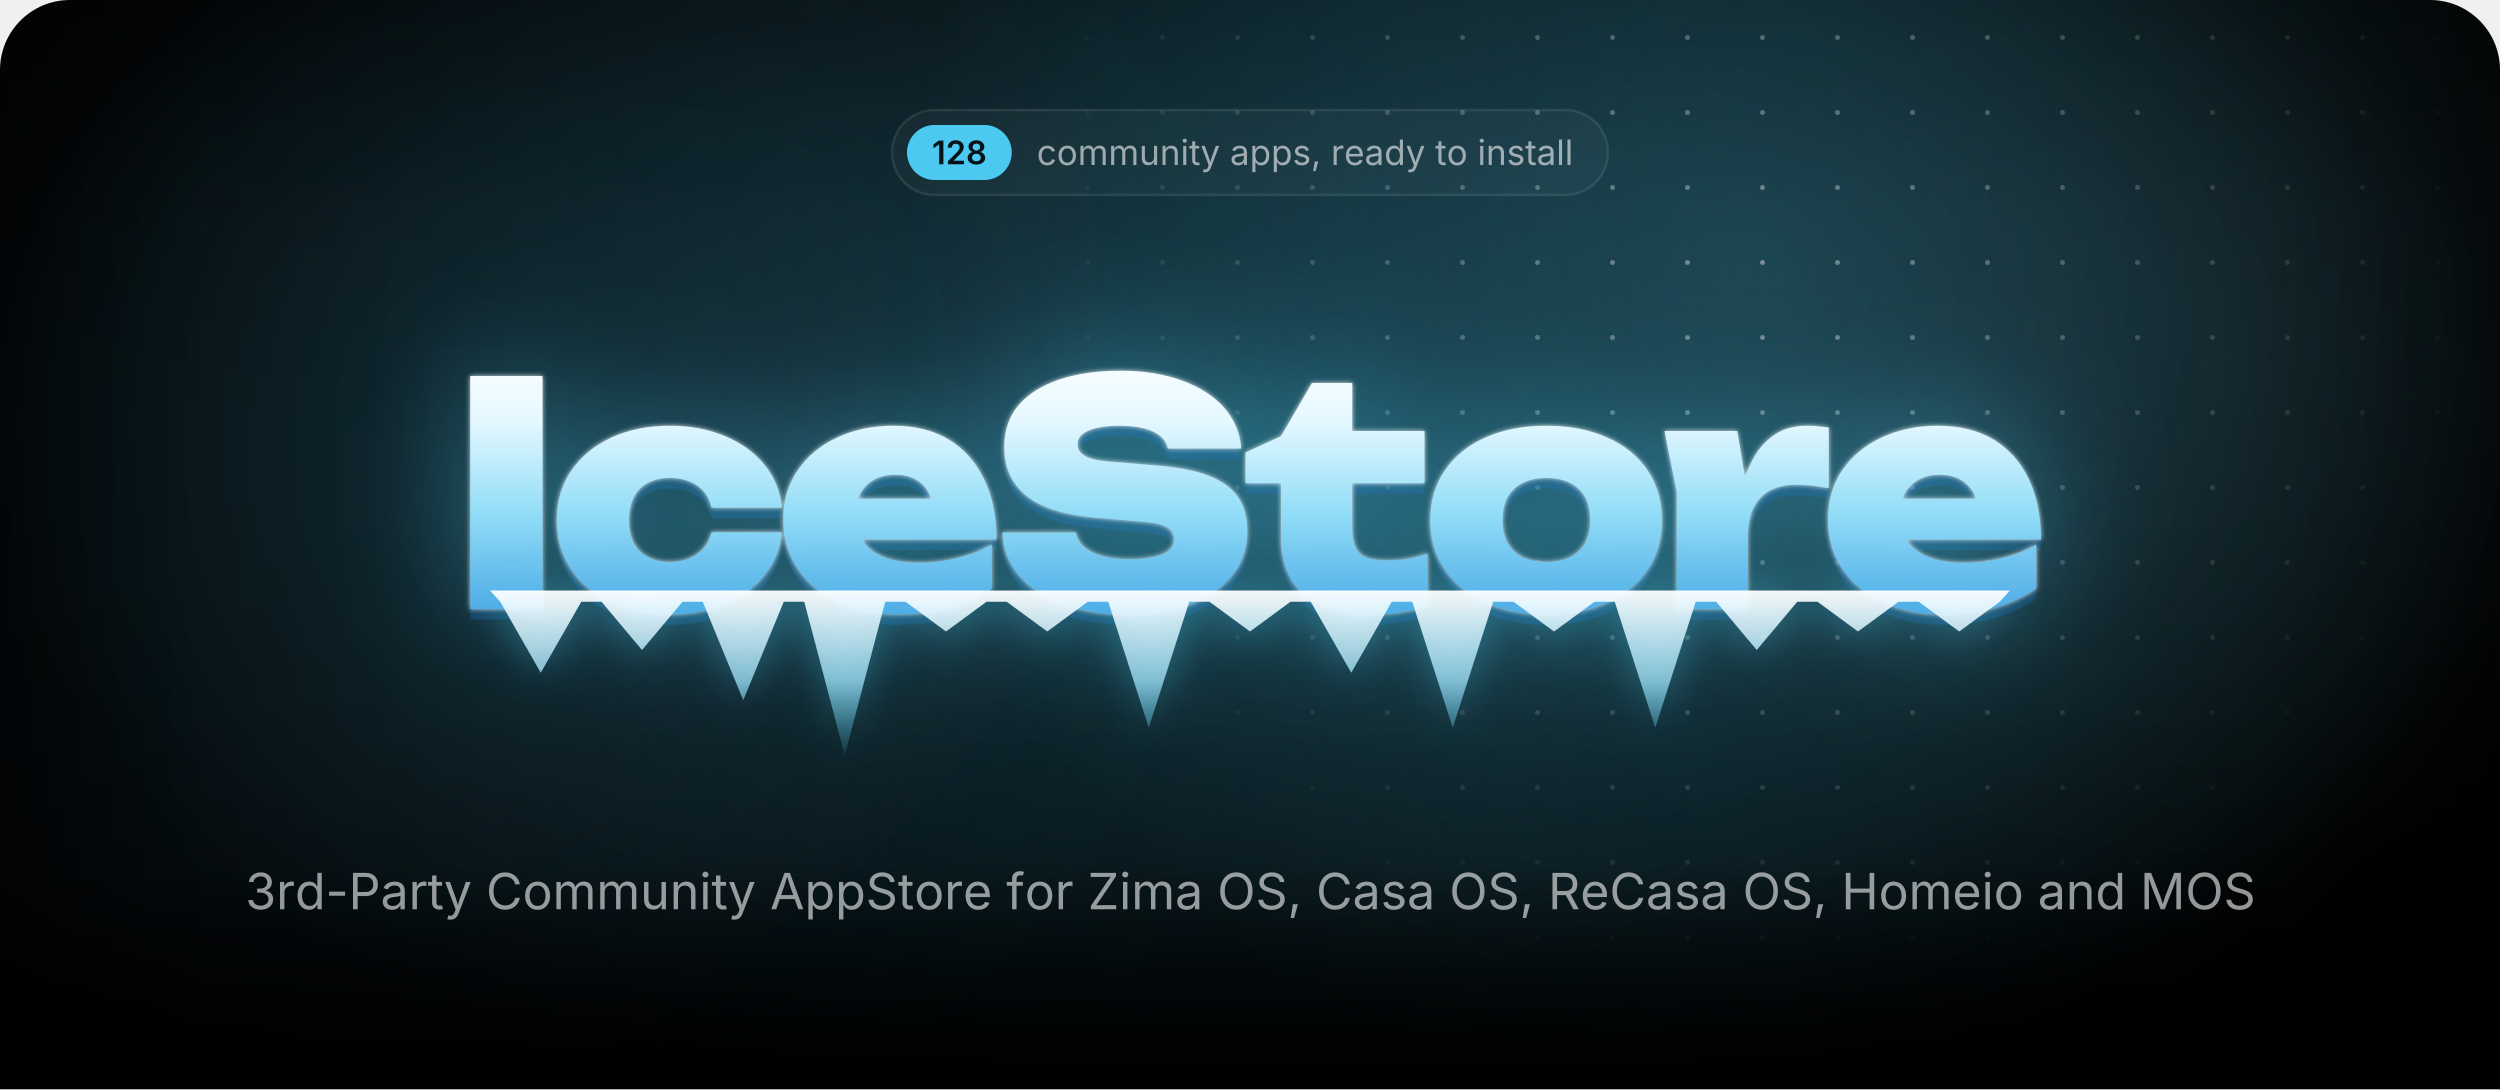
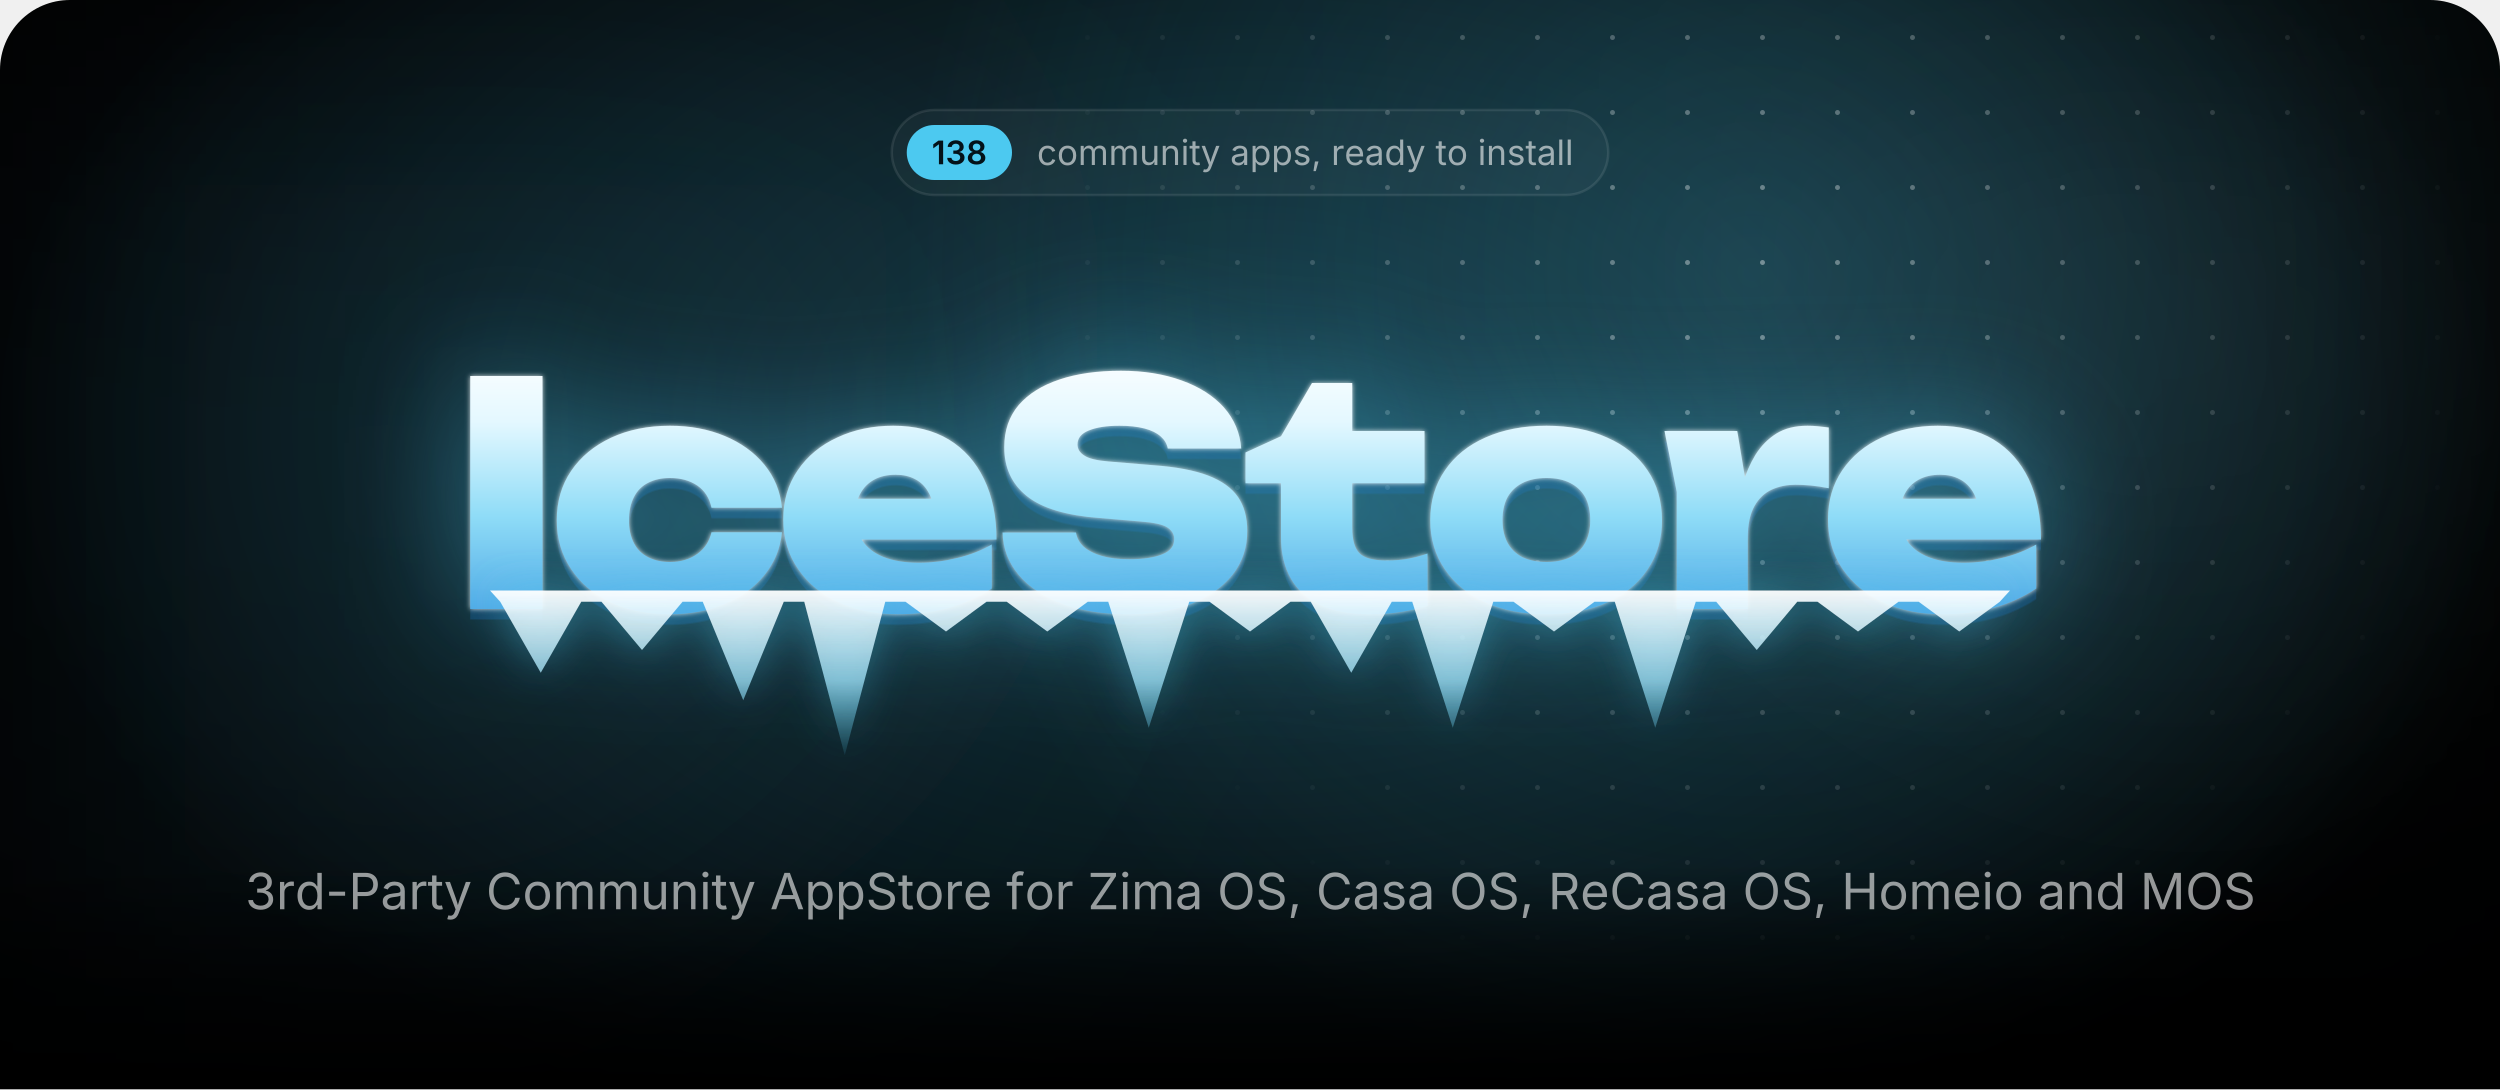
<svg xmlns="http://www.w3.org/2000/svg" width="1000" height="435.7" viewBox="0 0 1000 435.7">
  <style>.blob{transform-box:fill-box;transform-origin:center;animation:drift 22s ease-in-out infinite alternate}.blob+.blob{animation-duration:28s;animation-direction:alternate-reverse}@keyframes drift{to{transform:translate(180px,60px) scale(1.2)}}.spot{animation:spot 18s ease-in-out infinite alternate}@keyframes spot{to{transform:translate(-420px,40px)}}.gl{animation:gl 6s ease-in-out infinite}@keyframes gl{0%,35%{transform:translateX(0)}70%,100%{transform:translateX(1741px)}}.sp{transform-box:fill-box;transform-origin:center;opacity:0;animation:tw 3.2s ease-in-out infinite}@keyframes tw{0%,100%{opacity:0;transform:scale(.3) rotate(0)}50%{opacity:1;transform:scale(1) rotate(45deg)}}@media(prefers-reduced-motion:reduce){*{animation:none!important}}</style>
  <defs>
    <path id="semi.1342" d="M717 1490V0H452V1252H442L94 1002V1256L421 1490Z" />
-     <path id="semi.1343" d="M134 0V192L651 701Q724 776 774 834Q823 892 848 946Q874 1001 874 1065Q874 1135 842 1186Q809 1237 754 1264Q698 1292 627 1292Q552 1292 496 1262Q441 1232 411 1176Q381 1121 381 1044H126Q126 1185 190 1290Q255 1395 368 1452Q482 1510 630 1510Q779 1510 892 1454Q1005 1398 1068 1300Q1131 1203 1131 1078Q1131 995 1100 916Q1069 837 989 738Q909 638 763 498L504 234V223H1153V0Z" />
+     <path id="semi.1345" d="M651 -20Q494 -20 372 34Q251 88 181 184Q111 279 107 404H376Q380 343 416 298Q453 253 514 228Q575 204 651 204Q731 204 792 232Q854 260 890 310Q925 361 925 427Q925 495 889 547Q853 599 786 628Q719 658 624 658H492V864H624Q702 864 761 892Q820 919 853 968Q886 1017 886 1082Q886 1145 858 1192Q829 1239 776 1266Q724 1292 654 1292Q585 1292 527 1268Q469 1243 433 1198Q397 1153 395 1089H138Q140 1214 210 1308Q279 1403 396 1456Q512 1510 656 1510Q805 1510 915 1454Q1025 1398 1086 1304Q1146 1211 1146 1098Q1146 972 1072 887Q998 802 877 775V763Q981 749 1053 702Q1125 654 1162 580Q1200 506 1200 413Q1200 288 1129 190Q1058 92 934 36Q811 -20 651 -20Z" />
    <path id="semi.1351" d="M655 -20Q494 -20 369 34Q244 89 174 184Q103 278 103 399Q103 492 144 571Q185 650 256 703Q326 756 414 771V780Q299 806 228 898Q157 991 157 1111Q157 1226 222 1316Q286 1406 398 1458Q511 1510 655 1510Q798 1510 910 1458Q1023 1406 1088 1316Q1153 1226 1153 1111Q1153 991 1082 898Q1010 806 897 780V771Q984 756 1054 703Q1125 650 1166 571Q1208 492 1208 399Q1208 278 1137 184Q1066 89 941 34Q816 -20 655 -20ZM655 186Q739 186 801 215Q863 244 898 296Q932 349 932 418Q932 490 896 544Q860 599 798 631Q735 663 655 663Q575 663 512 632Q449 600 413 545Q377 490 377 418Q377 349 411 297Q445 245 508 216Q571 186 655 186ZM655 865Q724 865 777 893Q830 921 861 970Q892 1020 892 1085Q892 1150 862 1198Q832 1246 778 1273Q725 1300 655 1300Q584 1300 530 1273Q477 1246 448 1198Q418 1150 418 1085Q418 1020 448 970Q478 921 532 893Q586 865 655 865Z" />
    <path id="regular.586" d="M613 -24Q461 -24 346 48Q232 120 168 250Q104 380 104 552Q104 727 168 858Q232 988 346 1060Q461 1132 613 1132Q694 1132 766 1111Q838 1090 898 1050Q957 1011 1000 954Q1043 896 1066 823L893 774Q881 817 856 853Q831 889 796 916Q760 942 714 956Q668 971 613 971Q501 971 429 912Q357 854 322 759Q287 664 287 552Q287 442 322 348Q357 253 429 195Q501 137 613 137Q669 137 716 152Q763 167 800 194Q836 222 861 260Q886 298 898 343L1070 294Q1048 219 1004 160Q961 102 901 60Q841 19 768 -2Q695 -24 613 -24Z" />
    <path id="regular.790" d="M613 -24Q461 -24 346 48Q232 120 168 250Q104 380 104 552Q104 727 168 858Q232 988 346 1060Q461 1132 613 1132Q766 1132 881 1060Q996 988 1060 858Q1124 727 1124 552Q1124 380 1060 250Q996 120 881 48Q766 -24 613 -24ZM613 137Q726 137 799 195Q872 253 907 348Q942 442 942 552Q942 663 907 758Q872 854 799 912Q726 971 613 971Q501 971 429 912Q357 854 322 759Q287 664 287 552Q287 442 322 348Q357 253 429 195Q501 137 613 137Z" />
    <path id="regular.766" d="M158 0V1118H333L334 868H320Q343 959 392 1018Q442 1078 508 1108Q575 1138 647 1138Q769 1138 844 1063Q920 988 942 866H918Q938 950 991 1011Q1044 1072 1120 1105Q1195 1138 1284 1138Q1381 1138 1461 1096Q1541 1054 1588 969Q1636 884 1636 754V0H1456V749Q1456 870 1388 922Q1320 974 1230 974Q1155 974 1100 942Q1046 911 1016 856Q987 801 987 730V0H807V767Q807 860 745 917Q683 974 588 974Q523 974 466 944Q408 913 373 853Q338 793 338 704V0Z" />
    <path id="regular.915" d="M537 -14Q424 -14 338 32Q253 79 206 173Q158 267 158 408V1118H338V423Q338 294 406 221Q474 148 591 148Q671 148 734 183Q798 218 835 286Q872 353 872 448V1118H1053V0H879V271H903Q851 114 756 50Q660 -14 537 -14Z" />
    <path id="regular.773" d="M338 670V0H158V1118H331L332 847H307Q358 1002 452 1067Q547 1132 674 1132Q787 1132 872 1086Q957 1039 1004 946Q1052 852 1052 710V0H872V695Q872 824 804 897Q737 970 620 970Q540 970 476 935Q412 900 375 833Q338 766 338 670Z" />
    <path id="regular.689" d="M158 0V1118H338V0ZM249 1301Q198 1301 161 1336Q124 1371 124 1420Q124 1470 161 1504Q198 1539 249 1539Q301 1539 338 1504Q375 1470 375 1420Q375 1371 338 1336Q301 1301 249 1301Z" />
    <path id="regular.889" d="M598 1118V964H20V1118ZM188 1384H368V290Q368 215 398 180Q429 146 500 146Q517 146 544 150Q570 154 592 158L629 6Q601 -4 566 -9Q530 -14 495 -14Q350 -14 269 62Q188 139 188 276Z" />
    <path id="regular.998" d="M140 -405 186 -249 205 -254Q260 -268 305 -262Q350 -255 386 -217Q422 -179 449 -99L481 -6L54 1118H251L489 455Q527 351 553 249Q579 147 608 51H542Q571 147 598 250Q624 352 661 455L901 1118H1097L606 -167Q572 -256 524 -314Q477 -371 414 -398Q351 -426 272 -426Q224 -426 189 -419Q154 -412 140 -405Z" />
    <path id="regular.507" d="M471 -26Q365 -26 278 14Q192 54 141 131Q90 208 90 318Q90 414 128 474Q166 534 230 568Q293 603 370 620Q447 637 525 647Q625 660 688 667Q751 674 782 691Q812 708 812 749V755Q812 825 786 874Q760 922 708 948Q656 974 578 974Q498 974 441 949Q384 924 348 886Q313 849 295 810L122 867Q165 969 238 1026Q311 1084 399 1108Q487 1132 573 1132Q629 1132 700 1118Q772 1105 838 1065Q905 1025 948 946Q992 868 992 737V0H815V152H803Q784 113 742 72Q700 30 633 2Q566 -26 471 -26ZM502 133Q602 133 671 172Q740 211 776 274Q812 336 812 404V559Q801 546 764 536Q727 525 680 517Q632 509 588 504Q543 498 517 495Q452 487 396 468Q339 448 305 410Q271 373 271 309Q271 251 301 212Q331 173 383 153Q435 133 502 133Z" />
    <path id="regular.843" d="M158 -418V1118H332V939H352Q371 969 405 1014Q439 1060 503 1096Q567 1132 676 1132Q816 1132 922 1062Q1029 992 1090 862Q1150 733 1150 556Q1150 378 1090 248Q1030 118 924 47Q817 -24 677 -24Q571 -24 506 12Q441 49 406 96Q371 142 352 173H338V-418ZM650 137Q755 137 826 194Q896 250 932 346Q967 441 967 558Q967 674 932 768Q897 861 826 916Q756 971 650 971Q547 971 477 919Q407 867 372 774Q336 682 336 558Q336 434 372 339Q408 244 478 190Q549 137 650 137Z" />
    <path id="regular.871" d="M538 -24Q423 -24 334 10Q244 43 186 109Q128 175 108 271L279 312Q303 220 370 177Q436 134 536 134Q653 134 722 184Q792 234 792 303Q792 361 752 400Q711 438 628 457L442 501Q290 537 216 612Q142 688 142 806Q142 902 196 976Q250 1049 344 1090Q437 1132 556 1132Q671 1132 752 1098Q832 1063 882 1002Q933 942 958 863L795 821Q772 881 718 930Q665 979 557 979Q457 979 390 933Q324 887 324 817Q324 755 369 718Q414 680 512 657L681 617Q833 581 906 506Q979 430 979 315Q979 217 924 140Q868 64 768 20Q669 -24 538 -24Z" />
    <path id="regular.1501" d="M128 -359 216 208H422L266 -359Z" />
    <path id="regular.852" d="M158 0V1118H332V946H344Q375 1031 454 1082Q534 1134 634 1134Q654 1134 682 1133Q709 1132 725 1131V950Q717 952 685 956Q653 960 617 960Q537 960 474 926Q410 893 374 834Q338 776 338 700V0Z" />
    <path id="regular.614" d="M628 -24Q466 -24 348 48Q231 120 168 249Q104 378 104 550Q104 722 166 853Q228 984 342 1058Q455 1132 607 1132Q696 1132 782 1102Q869 1073 940 1008Q1010 942 1052 835Q1094 728 1094 573V498H226V650H997L913 594Q913 704 878 790Q844 875 776 924Q708 972 607 972Q506 972 434 922Q362 873 324 794Q286 714 286 623V522Q286 398 329 312Q372 225 450 180Q527 136 629 136Q695 136 749 155Q803 174 842 212Q881 251 902 308L1076 260Q1050 176 988 112Q926 48 834 12Q743 -24 628 -24Z" />
    <path id="regular.597" d="M577 -24Q438 -24 331 47Q224 118 164 248Q104 378 104 556Q104 733 164 862Q225 992 332 1062Q439 1132 578 1132Q687 1132 751 1096Q815 1060 850 1014Q884 969 902 939H916V1490H1096V0H922V173H902Q884 142 848 96Q813 49 748 12Q684 -24 577 -24ZM604 137Q706 137 776 190Q846 244 882 339Q918 434 918 558Q918 682 882 774Q847 867 777 919Q707 971 604 971Q498 971 428 916Q357 861 322 768Q287 674 287 558Q287 441 322 346Q358 250 429 194Q500 137 604 137Z" />
    <path id="regular.736" d="M338 1490V0H158V1490Z" />
    <path id="regular.1345" d="M635 -20Q489 -20 376 30Q263 80 196 169Q130 258 125 376H317Q323 305 366 254Q408 202 478 174Q547 147 632 147Q726 147 798 180Q871 212 913 271Q955 330 955 407Q955 488 914 550Q874 611 797 646Q720 681 609 681H488V846H609Q696 846 762 878Q829 909 866 966Q903 1023 903 1100Q903 1174 870 1229Q838 1284 778 1314Q718 1345 637 1345Q561 1345 494 1318Q428 1290 386 1239Q343 1188 340 1115H157Q161 1232 227 1321Q293 1410 402 1460Q510 1510 641 1510Q780 1510 880 1454Q981 1398 1035 1307Q1089 1216 1089 1110Q1089 984 1022 896Q956 808 842 774V762Q937 747 1004 698Q1072 649 1108 574Q1143 499 1143 405Q1143 283 1077 187Q1011 91 896 36Q781 -20 635 -20Z" />
    <path id="regular.1459" d="M798 719V553H144V719Z" />
    <path id="regular.375" d="M180 0V1490H690Q864 1490 976 1426Q1089 1363 1144 1256Q1198 1149 1198 1016Q1198 883 1144 775Q1089 667 977 603Q865 539 691 539H330V706H682Q800 706 872 746Q944 787 976 858Q1009 928 1009 1016Q1009 1104 976 1174Q944 1243 872 1283Q799 1323 680 1323H370V0Z" />
    <path id="regular.73" d="M783 -20Q592 -20 442 72Q293 165 208 336Q122 508 122 744Q122 981 208 1152Q293 1324 442 1417Q592 1510 783 1510Q896 1510 996 1477Q1097 1444 1177 1380Q1257 1317 1310 1226Q1364 1136 1384 1021H1194Q1178 1098 1140 1156Q1101 1214 1046 1254Q990 1294 923 1314Q856 1334 783 1334Q649 1334 541 1266Q433 1198 370 1066Q307 935 307 744Q307 554 370 422Q434 291 542 224Q650 156 783 156Q856 156 923 176Q990 197 1046 236Q1101 276 1140 334Q1178 393 1194 469H1384Q1365 355 1312 265Q1258 175 1178 111Q1098 47 998 14Q897 -20 783 -20Z" />
    <path id="regular.2" d="M52 0 593 1490H813L1361 0H1161L845 884Q816 966 778 1088Q739 1211 684 1401H720Q666 1209 626 1084Q587 960 561 884L254 0ZM324 416V582H1089V416Z" />
    <path id="regular.397" d="M657 -26Q496 -26 378 26Q259 78 192 172Q125 265 116 390H311Q319 306 368 252Q417 197 494 170Q570 144 657 144Q758 144 838 177Q919 210 966 270Q1013 330 1013 409Q1013 481 972 526Q932 571 865 600Q798 629 718 651L538 702Q358 753 258 848Q158 943 158 1091Q158 1217 226 1312Q294 1406 410 1458Q526 1510 670 1510Q817 1510 930 1458Q1043 1406 1108 1316Q1174 1227 1178 1114H992Q979 1223 888 1282Q797 1342 664 1342Q568 1342 496 1310Q423 1279 383 1224Q343 1170 343 1100Q343 1022 392 974Q440 927 506 900Q573 874 627 859L776 818Q836 802 908 774Q981 746 1047 700Q1113 653 1156 582Q1198 510 1198 406Q1198 284 1134 186Q1071 88 950 31Q829 -26 657 -26Z" />
    <path id="regular.647" d="M678 1118V964H20V1118ZM240 0V1267Q240 1364 286 1429Q331 1494 404 1527Q477 1560 558 1560Q622 1560 664 1550Q706 1539 726 1530L676 1376Q662 1381 640 1387Q617 1393 579 1393Q496 1393 458 1350Q420 1308 420 1227V0Z" />
    <path id="regular.496" d="M130 0V134L796 1125Q841 1192 892 1260Q943 1327 994 1393L1015 1331Q923 1325 830 1324Q737 1322 645 1322H122V1490H1158V1354L502 379Q454 308 400 237Q347 166 294 97L273 159Q365 165 456 166Q548 168 640 168H1166V0Z" />
    <path id="regular.321" d="M784 -20Q593 -20 444 72Q294 165 208 336Q122 508 122 744Q122 981 208 1152Q294 1324 444 1417Q593 1510 784 1510Q975 1510 1124 1417Q1273 1324 1358 1152Q1444 981 1444 744Q1444 508 1358 336Q1273 165 1124 72Q975 -20 784 -20ZM784 156Q917 156 1024 224Q1132 291 1196 422Q1259 554 1259 744Q1259 936 1196 1068Q1132 1199 1024 1266Q917 1334 784 1334Q650 1334 542 1266Q434 1198 370 1066Q307 935 307 744Q307 554 370 423Q434 292 542 224Q650 156 784 156Z" />
    <path id="regular.384" d="M180 0V1490H690Q864 1490 976 1430Q1089 1371 1144 1267Q1198 1163 1198 1030Q1198 897 1144 795Q1089 693 977 636Q865 578 691 578H286V747H682Q800 747 872 782Q943 816 976 880Q1009 943 1009 1030Q1009 1119 976 1184Q943 1250 871 1286Q799 1323 680 1323H370V0ZM1036 0 676 671H890L1256 0Z" />
    <path id="regular.161" d="M180 0V1490H370V846H1152V1490H1342V0H1152V678H370V0Z" />
    <path id="regular.292" d="M180 0V1490H450L817 550Q830 517 846 468Q863 418 882 360Q900 302 917 244Q934 187 947 138H905Q919 184 936 240Q953 297 972 356Q990 414 1007 465Q1024 516 1037 550L1399 1490H1670V0H1483V851Q1483 897 1484 956Q1484 1015 1486 1080Q1487 1145 1488 1212Q1490 1279 1491 1342H1507Q1486 1273 1462 1202Q1439 1130 1416 1064Q1394 997 1374 942Q1354 887 1340 851L1007 0H842L504 851Q490 886 471 940Q452 993 430 1058Q407 1124 383 1196Q359 1269 334 1342H352Q354 1286 356 1221Q357 1156 358 1090Q359 1023 360 962Q361 900 361 851V0Z" />
    <radialGradient id="glow">
      <stop stop-color="#4cc9f0" stop-opacity=".28" />
      <stop offset="1" stop-color="#4cc9f0" stop-opacity="0" />
    </radialGradient>
    <radialGradient id="cur">
      <stop stop-color="#4cc9f0" stop-opacity=".2" />
      <stop offset=".65" stop-color="#4cc9f0" stop-opacity="0" />
    </radialGradient>
    <radialGradient id="spot">
      <stop stop-color="#fff" />
      <stop offset="1" stop-color="#000" />
    </radialGradient>
    <pattern id="dots" width="30" height="30" patternUnits="userSpaceOnUse">
      <circle cx="15" cy="15" r="1" fill="#fff" fill-opacity=".4" />
    </pattern>
    <mask id="dm">
      <circle class="spot" cx="700" cy="110" r="300" fill="url(#spot)" />
    </mask>
    <linearGradient id="fade" x2="0" y2="1">
      <stop offset="0.793" stop-color="#fff" />
      <stop offset="1" stop-color="#000" />
    </linearGradient>
    <mask id="bf">
      <rect width="1000" height="435.7" fill="url(#fade)" />
    </mask>
    <filter id="blur" filterUnits="userSpaceOnUse" x="-500" y="-500" width="2000" height="1500">
      <feGaussianBlur stdDeviation="90" />
    </filter>
    <linearGradient id="ice" gradientUnits="userSpaceOnUse" x1="0" y1="138" x2="0" y2="256">
      <stop stop-color="#fff" />
      <stop offset=".26" stop-color="#e4f8ff" />
      <stop offset=".58" stop-color="#8fdcf7" />
      <stop offset="1" stop-color="#3d9be0" />
    </linearGradient>
    <linearGradient id="ig" x2="0" y2="1">
      <stop stop-color="#fff" stop-opacity=".95" />
      <stop offset=".55" stop-color="#9fe3fa" stop-opacity=".75" />
      <stop offset="1" stop-color="#4cc9f0" stop-opacity=".1" />
    </linearGradient>
    <linearGradient id="gl">
      <stop stop-color="#fff" stop-opacity="0" />
      <stop offset=".5" stop-color="#fff" stop-opacity=".95" />
      <stop offset="1" stop-color="#fff" stop-opacity="0" />
    </linearGradient>
    <clipPath id="wc">
      <path d="M188.1 150.4H217V243.6H188.1ZM312.8 212.9Q311.8 222.7 305.7 230.1Q299.7 237.5 289.9 241.6Q280.1 245.7 268 245.7Q254.7 245.7 244.4 241Q234.2 236.3 228.5 227.7Q222.7 219.1 222.7 208.1Q222.7 196.8 228.5 188.3Q234.2 179.9 244.4 175.1Q254.7 170.3 268 170.3Q280.1 170.3 289.9 174.4Q299.7 178.5 305.7 185.8Q311.8 193.2 312.8 203.1H284.6Q283.4 197.3 278.9 194.2Q274.4 191.2 268 191.2Q263 191.2 259.3 193.1Q255.5 195 253.6 198.8Q251.6 202.6 251.6 208.1Q251.6 213.5 253.6 217.3Q255.5 221 259.3 222.9Q263 224.8 268 224.8Q274.4 224.8 278.9 221.6Q283.4 218.3 284.6 212.9ZM359 245.7Q345.9 245.7 335.6 241Q325.2 236.3 319.3 227.7Q313.3 219.1 313.3 207.7Q313.3 196.5 319.1 188.1Q324.9 179.6 334.9 175Q344.9 170.3 357.3 170.3Q370.3 170.3 379.5 175.8Q388.7 181.4 393.6 191.6Q398.6 201.9 398.6 215.8H336.6V199.5H382.2L373.8 205.1Q373.3 200.2 371.3 196.8Q369.4 193.4 366.1 191.7Q362.8 189.9 358.3 189.9Q353.2 189.9 349.6 191.9Q346 193.9 344.1 197.5Q342.1 201 342.1 205.5Q342.1 211.8 344.9 216.2Q347.7 220.5 353.4 222.8Q359.2 225.1 367.6 225.1Q375.3 225.1 382.9 223.2Q390.5 221.4 396.7 217.8V235.4Q389.1 240.4 379.7 243.1Q370.3 245.7 359 245.7ZM401 213H430.4Q430.9 216.3 433.5 218.7Q436.2 221.1 440.8 222.4Q445.4 223.7 451.6 223.7Q460.2 223.7 465 221.7Q469.7 219.8 469.7 215.7Q469.7 212.8 467 211Q464.3 209.2 456.2 208.6L439.8 207.2Q419.7 205.7 410.7 198.4Q401.7 191.2 401.7 178.9Q401.7 168.8 407.5 162Q413.3 155.3 423.8 151.8Q434.2 148.3 448.4 148.3Q462 148.3 472.7 152.2Q483.3 156 489.6 163Q495.8 170.1 496.5 179.4H467.1Q466.6 176.6 464.3 174.6Q462 172.5 457.8 171.4Q453.6 170.3 447.8 170.3Q440.1 170.3 435.5 172.2Q431 174 431 177.8Q431 180.5 433.7 182.2Q436.3 184 443.5 184.6L461.5 186.1Q475 187.1 483.2 190.2Q491.5 193.4 495.2 198.8Q498.9 204.2 498.9 212.4Q498.9 222.4 493 229.9Q487 237.4 476.3 241.6Q465.5 245.7 451.1 245.7Q436.3 245.7 425.1 241.6Q414 237.5 407.6 230.1Q401.3 222.7 401 213ZM498.2 193.3V181L512.4 174.5L524.8 153.2H540.9V172.4H569.8V193.3H540.9V211.1Q540.9 218.3 543.7 221.2Q546.5 224.2 554.7 224.2Q559.8 224.2 563.8 223.4Q567.8 222.6 571 221.4V242.4Q567 243.6 560.9 244.7Q554.9 245.7 548.1 245.7Q536 245.7 528.1 242Q520.2 238.3 516.3 231.3Q512.4 224.4 512.4 214.9V193.3ZM618.5 245.7Q604.7 245.7 594.2 241Q583.8 236.3 578 227.8Q572.1 219.3 572.1 208.1Q572.1 196.6 578 188.1Q583.8 179.6 594.2 175Q604.7 170.3 618.6 170.3Q632.4 170.3 642.8 175Q653.3 179.6 659 188.1Q664.8 196.6 664.8 208.1Q664.8 219.3 659 227.8Q653.3 236.3 642.8 241Q632.4 245.7 618.5 245.7ZM618.6 224.8Q624.2 224.8 628.1 222.9Q632 220.9 634.1 217.1Q636.1 213.3 636.1 208.1Q636.1 202.7 634.1 198.9Q632 195.2 628.1 193.2Q624.2 191.2 618.6 191.2Q613 191.2 609 193.2Q605.1 195.2 603 198.9Q601 202.7 601 208Q601 213.3 603 217.1Q605.1 220.9 609 222.9Q613 224.8 618.6 224.8ZM665.8 172.4H694.9L699.1 197.6V243.6H670.7V196.8ZM731.5 171V195.3Q727.6 194.5 724.3 194.2Q721 193.9 718.2 193.9Q713.1 193.9 708.8 195.8Q704.4 197.8 701.8 202.4Q699.1 207.1 699.1 215.3L693.9 208.8Q695 201.1 696.9 194.2Q698.9 187.3 702.2 181.9Q705.6 176.5 710.6 173.4Q715.6 170.3 723 170.3Q725 170.3 727.1 170.5Q729.2 170.7 731.5 171ZM776.9 245.7Q763.7 245.7 753.4 241Q743.1 236.3 737.1 227.7Q731.2 219.1 731.2 207.7Q731.2 196.5 736.9 188.1Q742.7 179.6 752.7 175Q762.7 170.3 775.1 170.3Q788.2 170.3 797.4 175.8Q806.6 181.4 811.5 191.6Q816.4 201.9 816.4 215.8H754.4V199.5H800L791.7 205.1Q791.2 200.2 789.2 196.8Q787.2 193.4 783.9 191.7Q780.6 189.9 776.1 189.9Q771 189.9 767.4 191.9Q763.8 193.9 761.9 197.5Q760 201 760 205.5Q760 211.8 762.8 216.2Q765.6 220.5 771.3 222.8Q777 225.1 785.5 225.1Q793.2 225.1 800.7 223.2Q808.3 221.4 814.5 217.8V235.4Q807 240.4 797.6 243.1Q788.2 245.7 776.9 245.7Z" />
    </clipPath>
    <filter id="frost" x="-20%" y="-60%" width="140%" height="220%" color-interpolation-filters="sRGB">
      <feGaussianBlur in="SourceAlpha" stdDeviation="1" result="a" />
      <feFlood flood-color="#fff" flood-opacity=".85" />
      <feComposite in2="a" operator="in" result="s1" />
      <feGaussianBlur in="SourceAlpha" stdDeviation="25.2" result="b" />
      <feFlood flood-color="#4cc9f0" flood-opacity=".5" />
      <feComposite in2="b" operator="in" result="s2" />
      <feOffset in="SourceAlpha" dy="4.2" result="c" />
      <feFlood flood-color="#125696" flood-opacity=".4" />
      <feComposite in2="c" operator="in" result="s3" />
      <feMerge>
        <feMergeNode in="s3" />
        <feMergeNode in="s2" />
        <feMergeNode in="s1" />
        <feMergeNode in="SourceGraphic" />
      </feMerge>
    </filter>
    <filter id="drip" x="-10%" y="-60%" width="120%" height="220%">
      <feGaussianBlur in="SourceAlpha" stdDeviation="8.4" result="b" />
      <feFlood flood-color="#4cc9f0" flood-opacity=".45" />
      <feComposite in2="b" operator="in" />
      <feMerge>
        <feMergeNode />
        <feMergeNode in="SourceGraphic" />
      </feMerge>
    </filter>
    <clipPath id="pg">
      <path d="M0,28 A28,28 0 0 1 28,0 H972 A28,28 0 0 1 1000,28 V435.7 A0,0 0 0 1 1000,435.7 H0 A0,0 0 0 1 0,435.7 Z" />
    </clipPath>
  </defs>
  <g clip-path="url(#pg)">
    <rect x="0" y="0" width="1000" height="435.7" rx="0" fill="#000" />
    <g mask="url(#bf)">
      <ellipse cx="500" cy="170" rx="500" ry="310" fill="url(#glow)" />
      <circle class="blob" cx="140" cy="140" r="260" fill="#4cc9f0" fill-opacity=".1" filter="url(#blur)" />
      <circle class="blob" cx="900" cy="40" r="220" fill="#a5e8ff" fill-opacity=".08" filter="url(#blur)" />
      <circle class="spot" cx="700" cy="110" r="520" fill="url(#cur)" />
      <rect width="1000" height="435.7" fill="url(#dots)" mask="url(#dm)" />
    </g>
-     <rect x="356.8" y="44" width="286.4" height="34" rx="17" fill="rgba(255,255,255,.035)" stroke="rgba(255,255,255,.09)" />
-     <rect x="362.8" y="50" width="41.9" height="22" rx="11" fill="#4cc9f0" />
-     <g fill="#031219" transform="translate(372.8,65.7) scale(0.00635,-0.00635)">
+     <rect x="356.7" y="44" width="286.6" height="34" rx="17" fill="rgba(255,255,255,.035)" stroke="rgba(255,255,255,.09)" />
+     <rect x="362.7" y="50" width="42.1" height="22" rx="11" fill="#4cc9f0" />
+     <g fill="#031219" transform="translate(372.7,65.7) scale(0.00635,-0.00635)">
      <use href="#semi.1342" x="0" />
-       <use href="#semi.1343" x="866" />
-       <use href="#semi.1351" x="2142" />
-     </g>
-     <g fill="rgba(255,255,255,.58)" transform="translate(414.7,66) scale(0.00684,-0.00684)">
+       <use href="#semi.1345" x="866" />
+       <use href="#semi.1351" x="2169" />
+     </g>
+     <g fill="rgba(255,255,255,.58)" transform="translate(414.8,66) scale(0.00684,-0.00684)">
      <use href="#regular.586" x="0" />
      <use href="#regular.790" x="1170" />
      <use href="#regular.766" x="2398" />
      <use href="#regular.766" x="4192" />
      <use href="#regular.915" x="5986" />
      <use href="#regular.773" x="7197" />
      <use href="#regular.689" x="8407" />
      <use href="#regular.889" x="8903" />
      <use href="#regular.998" x="9573" />
      <use href="#regular.507" x="11300" />
      <use href="#regular.843" x="12450" />
      <use href="#regular.843" x="13704" />
      <use href="#regular.871" x="14958" />
      <use href="#regular.1501" x="16039" />
      <use href="#regular.852" x="17205" />
      <use href="#regular.614" x="17976" />
      <use href="#regular.507" x="19170" />
      <use href="#regular.597" x="20320" />
      <use href="#regular.998" x="21574" />
      <use href="#regular.889" x="23301" />
      <use href="#regular.790" x="23971" />
      <use href="#regular.689" x="25775" />
      <use href="#regular.773" x="26271" />
      <use href="#regular.871" x="27481" />
      <use href="#regular.889" x="28562" />
      <use href="#regular.507" x="29232" />
      <use href="#regular.736" x="30382" />
      <use href="#regular.736" x="30878" />
    </g>
    <g filter="url(#frost)">
      <path fill="url(#ice)" d="M188.1 150.4H217V243.6H188.1ZM312.8 212.9Q311.8 222.7 305.7 230.1Q299.7 237.5 289.9 241.6Q280.1 245.7 268 245.7Q254.7 245.7 244.4 241Q234.2 236.3 228.5 227.7Q222.7 219.1 222.7 208.1Q222.7 196.8 228.5 188.3Q234.2 179.9 244.4 175.1Q254.7 170.3 268 170.3Q280.1 170.3 289.9 174.4Q299.7 178.5 305.7 185.8Q311.8 193.2 312.8 203.1H284.6Q283.4 197.3 278.9 194.2Q274.4 191.2 268 191.2Q263 191.2 259.3 193.1Q255.5 195 253.6 198.8Q251.6 202.6 251.6 208.1Q251.6 213.5 253.6 217.3Q255.5 221 259.3 222.9Q263 224.8 268 224.8Q274.4 224.8 278.9 221.6Q283.4 218.3 284.6 212.9ZM359 245.7Q345.9 245.7 335.6 241Q325.2 236.3 319.3 227.7Q313.3 219.1 313.3 207.7Q313.3 196.5 319.1 188.1Q324.9 179.6 334.9 175Q344.9 170.3 357.3 170.3Q370.3 170.3 379.5 175.8Q388.7 181.4 393.6 191.6Q398.6 201.9 398.6 215.8H336.6V199.5H382.2L373.8 205.1Q373.3 200.2 371.3 196.8Q369.4 193.4 366.1 191.7Q362.8 189.9 358.3 189.9Q353.2 189.9 349.6 191.9Q346 193.9 344.1 197.5Q342.1 201 342.1 205.5Q342.1 211.8 344.9 216.2Q347.7 220.5 353.4 222.8Q359.2 225.1 367.6 225.1Q375.3 225.1 382.9 223.2Q390.5 221.4 396.7 217.8V235.4Q389.1 240.4 379.7 243.1Q370.3 245.7 359 245.7ZM401 213H430.4Q430.9 216.3 433.5 218.7Q436.2 221.1 440.8 222.4Q445.4 223.7 451.6 223.7Q460.2 223.7 465 221.7Q469.7 219.8 469.7 215.7Q469.7 212.8 467 211Q464.3 209.2 456.2 208.6L439.8 207.2Q419.7 205.7 410.7 198.4Q401.7 191.2 401.7 178.9Q401.7 168.8 407.5 162Q413.3 155.3 423.8 151.8Q434.2 148.3 448.4 148.3Q462 148.3 472.7 152.2Q483.3 156 489.6 163Q495.8 170.1 496.5 179.4H467.1Q466.6 176.6 464.3 174.6Q462 172.5 457.8 171.4Q453.6 170.3 447.8 170.3Q440.1 170.3 435.5 172.2Q431 174 431 177.8Q431 180.5 433.7 182.2Q436.3 184 443.5 184.6L461.5 186.1Q475 187.1 483.2 190.2Q491.5 193.4 495.2 198.8Q498.9 204.2 498.9 212.4Q498.9 222.4 493 229.9Q487 237.4 476.3 241.6Q465.5 245.7 451.1 245.7Q436.3 245.7 425.1 241.6Q414 237.5 407.6 230.1Q401.3 222.7 401 213ZM498.2 193.3V181L512.4 174.5L524.8 153.2H540.9V172.4H569.8V193.3H540.9V211.1Q540.9 218.3 543.7 221.2Q546.5 224.2 554.7 224.2Q559.8 224.2 563.8 223.4Q567.8 222.6 571 221.4V242.4Q567 243.6 560.9 244.7Q554.9 245.7 548.1 245.7Q536 245.7 528.1 242Q520.2 238.3 516.3 231.3Q512.4 224.4 512.4 214.9V193.3ZM618.5 245.7Q604.7 245.7 594.2 241Q583.8 236.3 578 227.8Q572.1 219.3 572.1 208.1Q572.1 196.6 578 188.1Q583.8 179.6 594.2 175Q604.7 170.3 618.6 170.3Q632.4 170.3 642.8 175Q653.3 179.6 659 188.1Q664.8 196.6 664.8 208.1Q664.8 219.3 659 227.8Q653.3 236.3 642.8 241Q632.4 245.7 618.5 245.7ZM618.6 224.8Q624.2 224.8 628.1 222.9Q632 220.9 634.1 217.1Q636.1 213.3 636.1 208.1Q636.1 202.7 634.1 198.9Q632 195.2 628.1 193.2Q624.2 191.2 618.6 191.2Q613 191.2 609 193.2Q605.1 195.2 603 198.9Q601 202.7 601 208Q601 213.3 603 217.1Q605.1 220.9 609 222.9Q613 224.8 618.6 224.8ZM665.8 172.4H694.9L699.1 197.6V243.6H670.7V196.8ZM731.5 171V195.3Q727.6 194.5 724.3 194.2Q721 193.9 718.2 193.9Q713.1 193.9 708.8 195.8Q704.4 197.8 701.8 202.4Q699.1 207.1 699.1 215.3L693.9 208.8Q695 201.1 696.9 194.2Q698.9 187.3 702.2 181.9Q705.6 176.5 710.6 173.4Q715.6 170.3 723 170.3Q725 170.3 727.1 170.5Q729.2 170.7 731.5 171ZM776.9 245.7Q763.7 245.7 753.4 241Q743.1 236.3 737.1 227.7Q731.2 219.1 731.2 207.7Q731.2 196.5 736.9 188.1Q742.7 179.6 752.7 175Q762.7 170.3 775.1 170.3Q788.2 170.3 797.4 175.8Q806.6 181.4 811.5 191.6Q816.4 201.9 816.4 215.8H754.4V199.5H800L791.7 205.1Q791.2 200.2 789.2 196.8Q787.2 193.4 783.9 191.7Q780.6 189.9 776.1 189.9Q771 189.9 767.4 191.9Q763.8 193.9 761.9 197.5Q760 201 760 205.5Q760 211.8 762.8 216.2Q765.6 220.5 771.3 222.8Q777 225.1 785.5 225.1Q793.2 225.1 800.7 223.2Q808.3 221.4 814.5 217.8V235.4Q807 240.4 797.6 243.1Q788.2 245.7 776.9 245.7Z" />
    </g>
    <g clip-path="url(#wc)">
      <g class="gl">
        <g transform="translate(52.8,0) skewX(-15)">
          <rect x="-518.9" y="118" width="399.4" height="158" rx="0" fill="url(#gl)" />
        </g>
      </g>
    </g>
    <polygon points="196,236.2 200.1,240.7 216.3,269.1 232.5,240.7 240.6,240.7 256.8,260 273,240.7 281.1,240.7 297.3,280.1 313.5,240.7 321.7,240.7 337.9,302.1 354.1,240.7 362.2,240.7 378.4,252.6 394.6,240.7 402.7,240.7 418.9,252.6 435.1,240.7 443.3,240.7 459.5,291.1 475.7,240.7 483.8,240.7 500,252.6 516.2,240.7 524.3,240.7 540.5,269.1 556.7,240.7 564.9,240.7 581.1,291.1 597.3,240.7 605.4,240.7 621.6,252.6 637.8,240.7 645.9,240.7 662.1,291.1 678.3,240.7 686.5,240.7 702.7,260 718.9,240.7 727,240.7 743.2,252.6 759.4,240.7 767.5,240.7 783.7,252.6 799.9,240.7 804,236.2" fill="url(#ig)" filter="url(#drip)" />
    <polygon class="sp" style="animation-delay:0s" fill="#fff" points="171.4,123.8 173.3,132.5 181.9,134.4 173.3,136.3 171.4,145 169.5,136.3 160.8,134.4 169.5,132.5" />
    <polygon class="sp" style="animation-delay:0.9s" fill="#fff" points="337.8,114.4 339.7,123.1 348.3,125 339.7,126.9 337.8,135.5 335.9,126.9 327.2,125 335.9,123.1" />
    <polygon class="sp" style="animation-delay:1.7s" fill="#fff" points="491.4,109.7 493.3,118.3 501.9,120.2 493.3,122.1 491.4,130.8 489.5,122.1 480.8,120.2 489.5,118.3" />
    <polygon class="sp" style="animation-delay:0.4s" fill="#fff" points="651.4,119.1 653.3,127.8 661.9,129.7 653.3,131.6 651.4,140.2 649.5,131.6 640.8,129.7 649.5,127.8" />
    <polygon class="sp" style="animation-delay:2.2s" fill="#fff" points="824.2,126.2 826.1,134.9 834.7,136.8 826.1,138.7 824.2,147.3 822.3,138.7 813.6,136.8 822.3,134.9" />
    <polygon class="sp" style="animation-delay:1.3s" fill="#fff" points="574.6,277.3 576.5,285.9 585.1,287.8 576.5,289.7 574.6,298.4 572.7,289.7 564,287.8 572.7,285.9" />
    <g fill="rgba(255,255,255,.58)" transform="translate(98.1,363.7) scale(0.00977,-0.00977)">
      <use href="#regular.1345" x="0" />
      <use href="#regular.852" x="1265" />
      <use href="#regular.597" x="2036" />
      <use href="#regular.1459" x="3290" />
      <use href="#regular.375" x="4232" />
      <use href="#regular.507" x="5540" />
      <use href="#regular.852" x="6690" />
      <use href="#regular.889" x="7461" />
      <use href="#regular.998" x="8131" />
      <use href="#regular.73" x="9858" />
      <use href="#regular.790" x="11354" />
      <use href="#regular.766" x="12582" />
      <use href="#regular.766" x="14376" />
      <use href="#regular.915" x="16170" />
      <use href="#regular.773" x="17381" />
      <use href="#regular.689" x="18591" />
      <use href="#regular.889" x="19087" />
      <use href="#regular.998" x="19757" />
      <use href="#regular.2" x="21484" />
      <use href="#regular.843" x="22897" />
      <use href="#regular.843" x="24151" />
      <use href="#regular.397" x="25405" />
      <use href="#regular.889" x="26719" />
      <use href="#regular.790" x="27389" />
      <use href="#regular.852" x="28617" />
      <use href="#regular.614" x="29388" />
      <use href="#regular.647" x="31158" />
      <use href="#regular.790" x="31916" />
      <use href="#regular.852" x="33144" />
      <use href="#regular.496" x="34491" />
      <use href="#regular.689" x="35779" />
      <use href="#regular.766" x="36275" />
      <use href="#regular.507" x="38069" />
      <use href="#regular.321" x="39795" />
      <use href="#regular.397" x="41361" />
      <use href="#regular.1501" x="42675" />
      <use href="#regular.73" x="43841" />
      <use href="#regular.507" x="45337" />
      <use href="#regular.871" x="46487" />
      <use href="#regular.507" x="47568" />
      <use href="#regular.321" x="49294" />
      <use href="#regular.397" x="50860" />
      <use href="#regular.1501" x="52174" />
      <use href="#regular.384" x="53340" />
      <use href="#regular.614" x="54658" />
      <use href="#regular.73" x="55852" />
      <use href="#regular.507" x="57348" />
      <use href="#regular.871" x="58498" />
      <use href="#regular.507" x="59579" />
      <use href="#regular.321" x="61305" />
      <use href="#regular.397" x="62871" />
      <use href="#regular.1501" x="64185" />
      <use href="#regular.161" x="65351" />
      <use href="#regular.790" x="66873" />
      <use href="#regular.766" x="68101" />
      <use href="#regular.614" x="69895" />
      <use href="#regular.689" x="71089" />
      <use href="#regular.790" x="71585" />
      <use href="#regular.507" x="73389" />
      <use href="#regular.773" x="74539" />
      <use href="#regular.597" x="75749" />
      <use href="#regular.292" x="77579" />
      <use href="#regular.321" x="79429" />
      <use href="#regular.397" x="80995" />
    </g>
  </g>
</svg>
